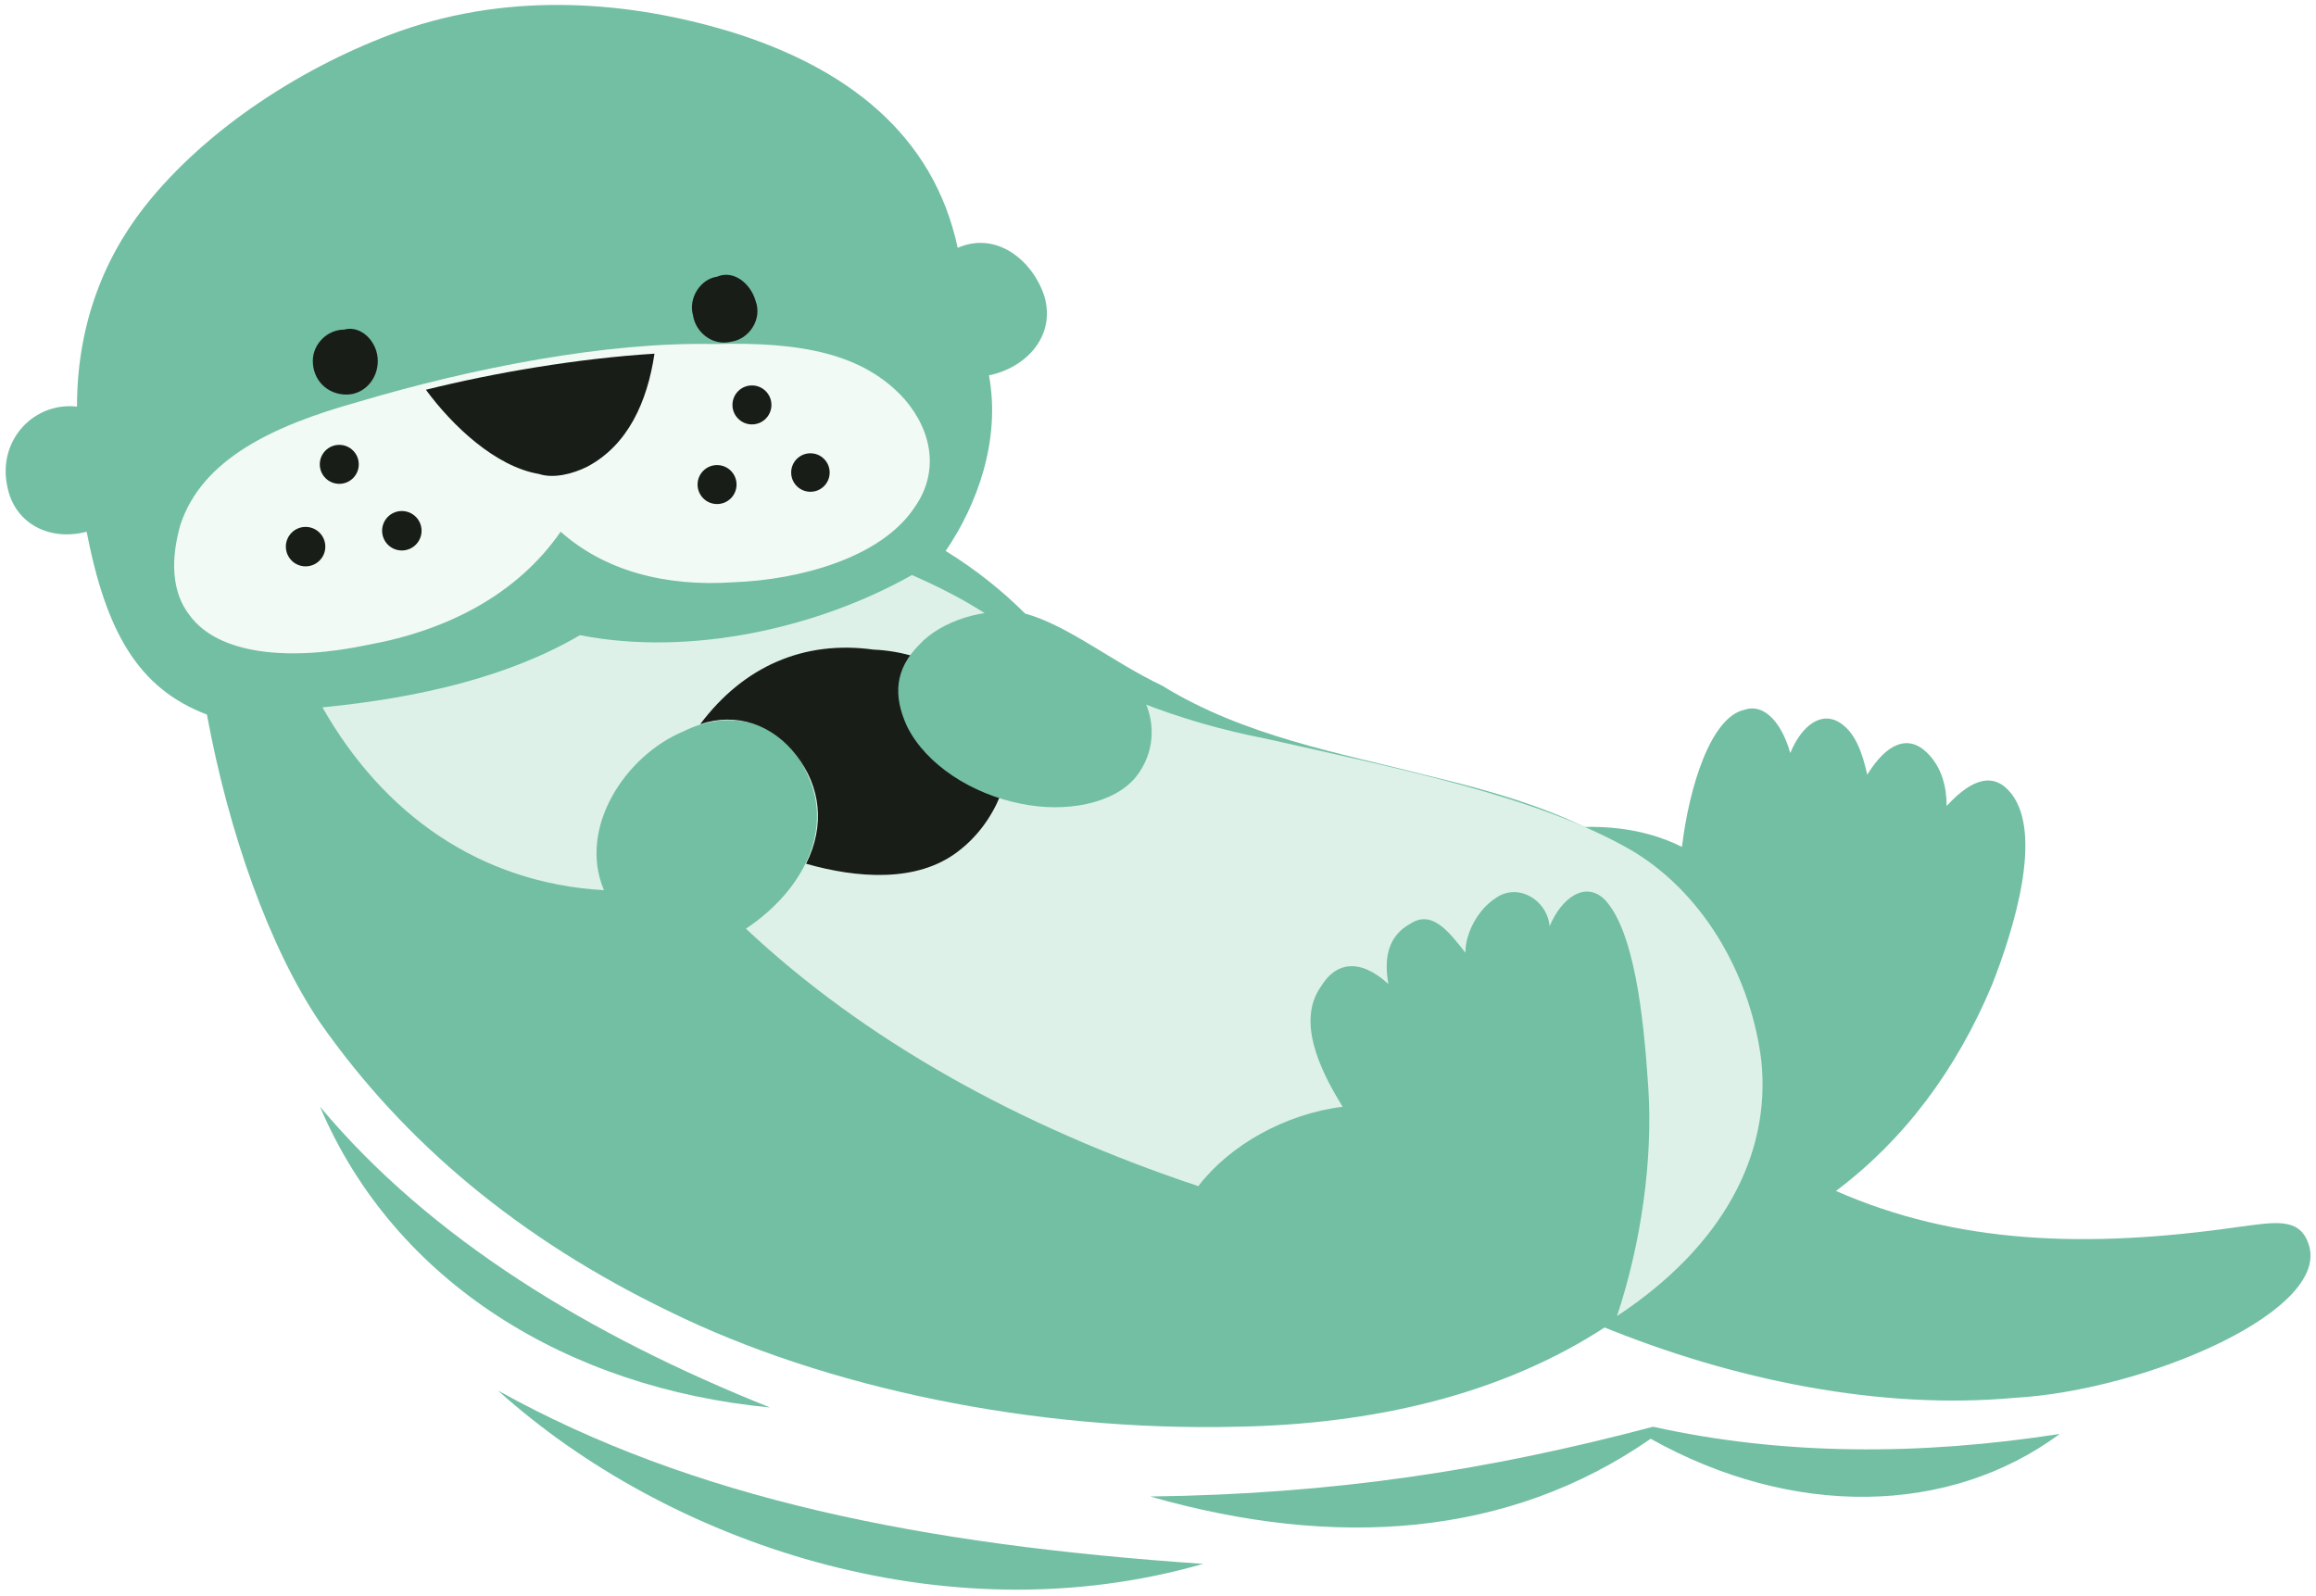
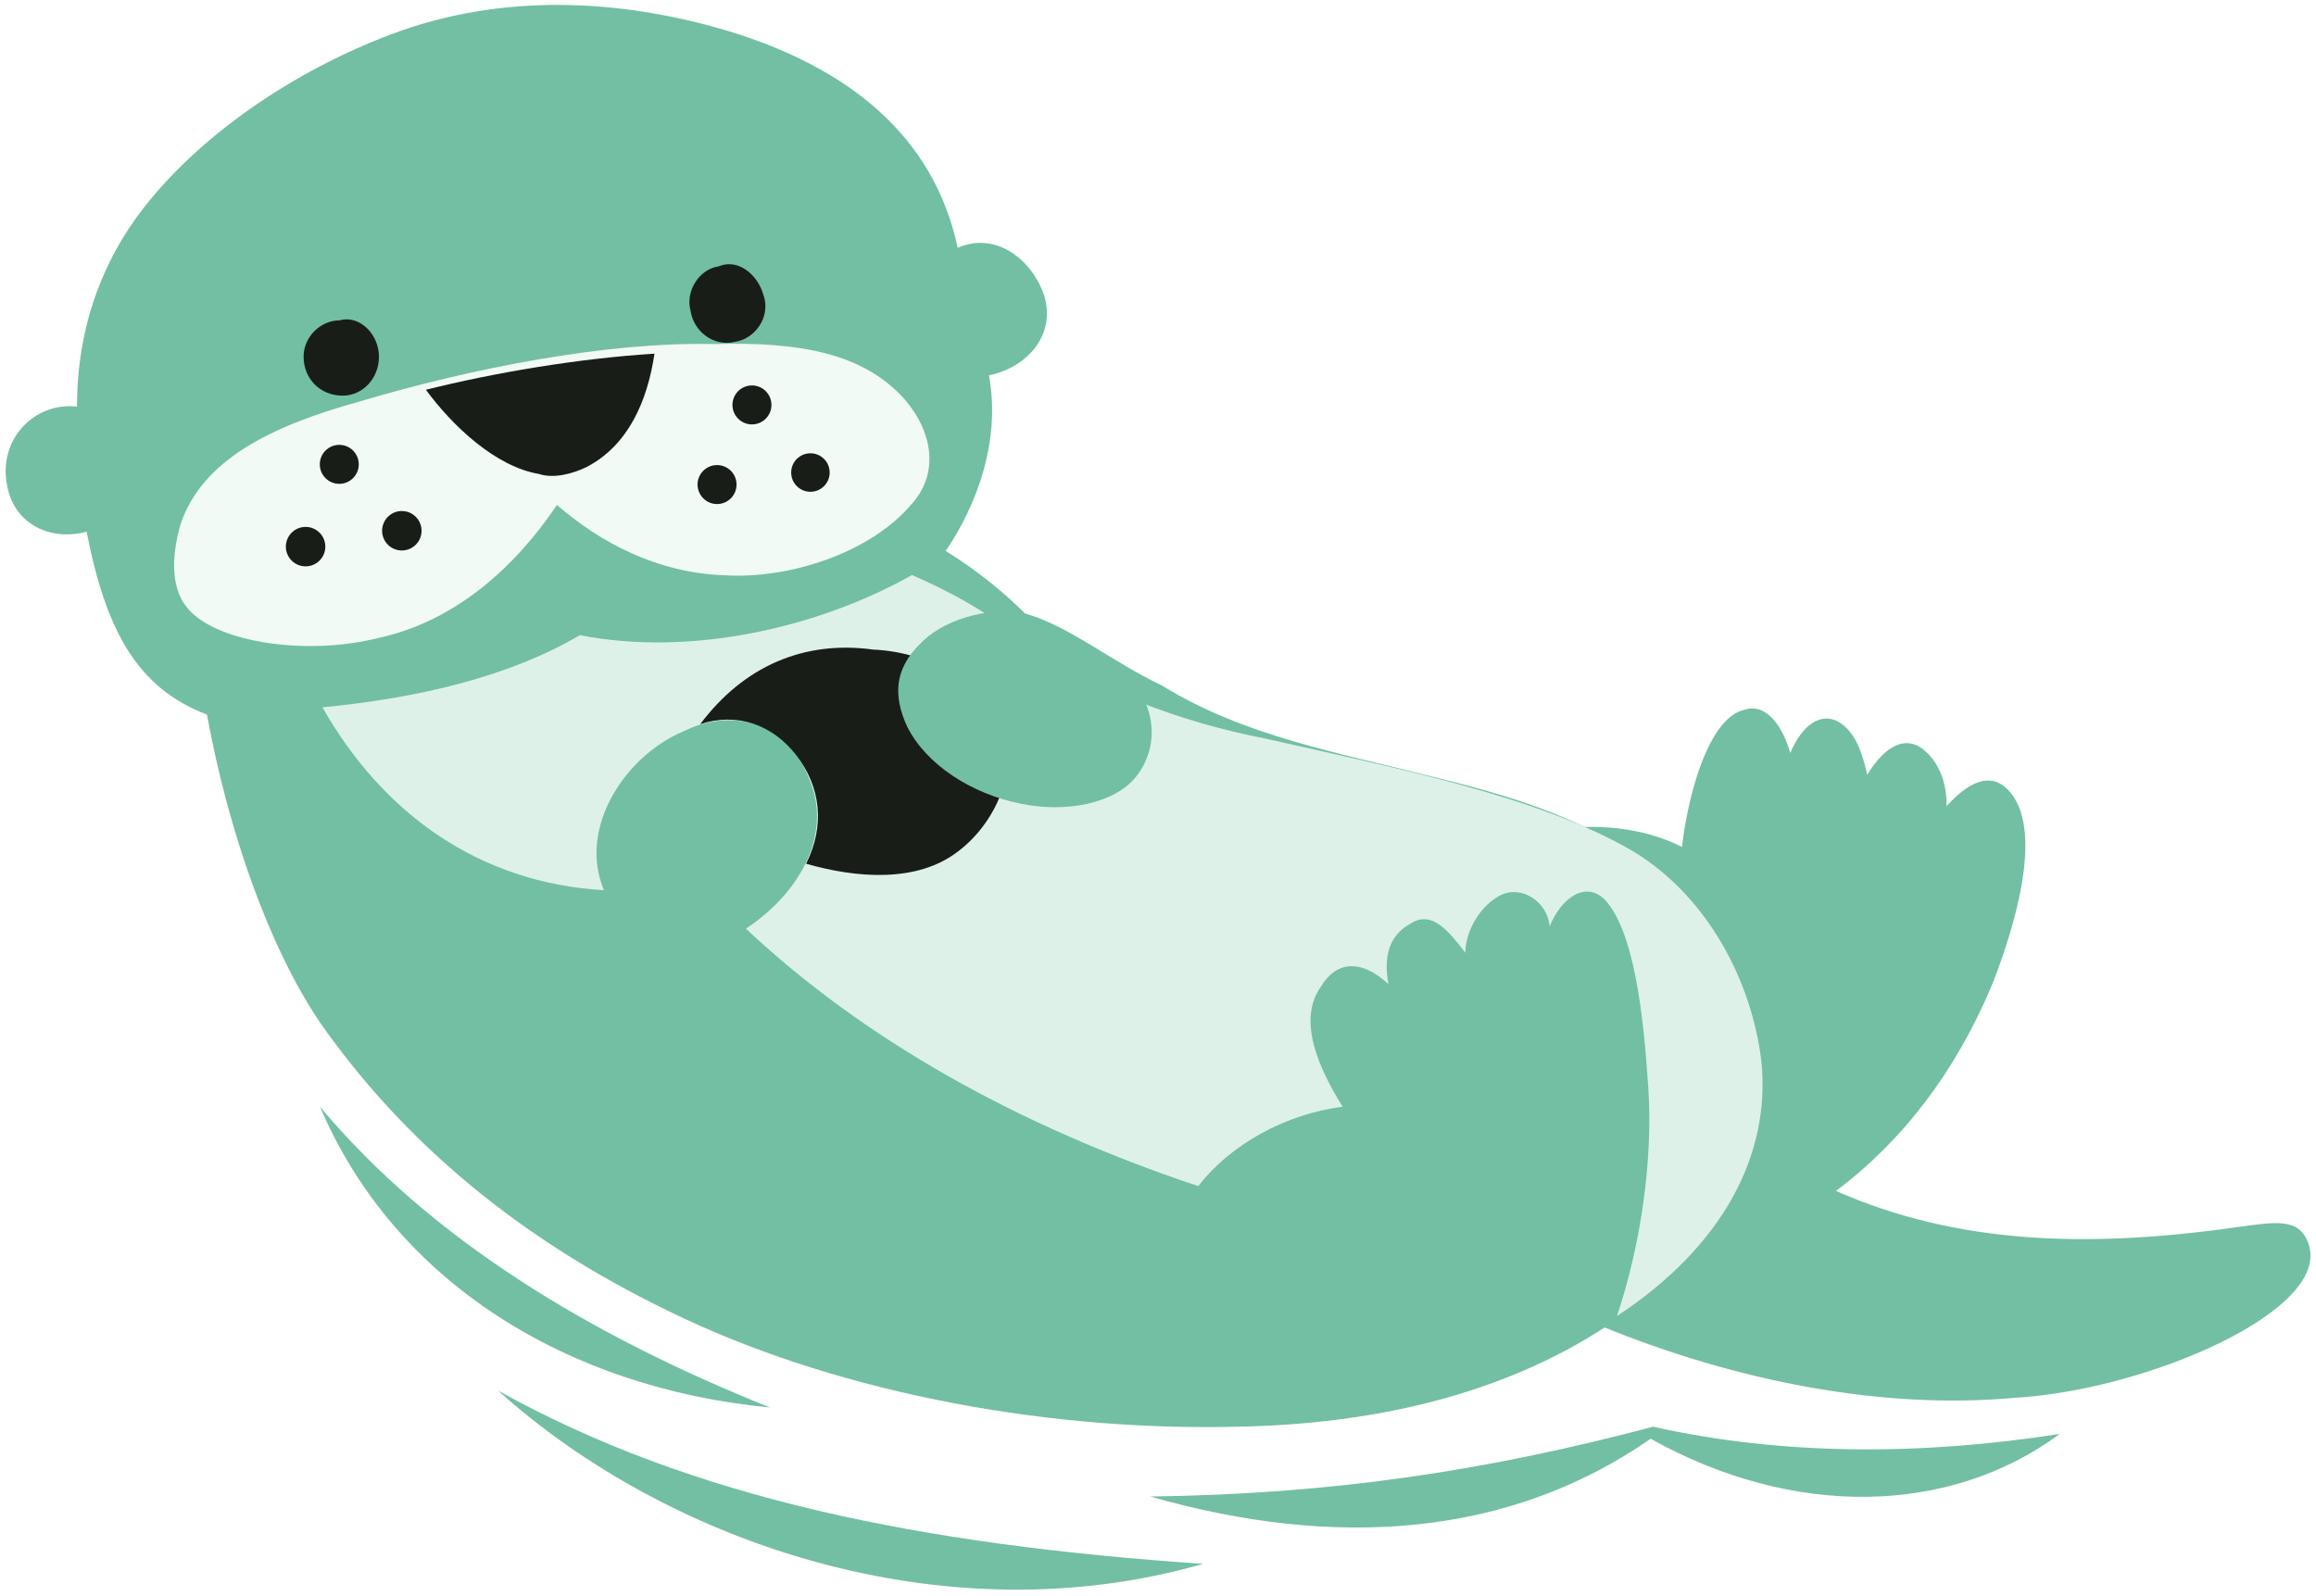
<svg xmlns="http://www.w3.org/2000/svg" viewBox="31 28 962.5 663">
  <g id="_LAE-0__ogofof0">
    <path id="_LAE-0__ogofof1" d="m675 373c20-3 39-1 55 7 3-25 12-54 26-57 9-3 16 7 19 18 5-12 13-17 20-13s10 13 12 22c8-13 17-17 25-9 6 6 8 14 8 22 11-12 20-14 27-5 13 17 1 56-8 79-15 36-37 65-65 86 50 22 104 24 167 15 15-2 25-4 29 6 12 28-67 62-122 65-55 5-116-7-172-30l-21-206z" fill="#72BFA4" />
    <path id="_LAE-0__ogofof2" d="m63 197c0-32 10-60 28-83 26-33 67-59 106-73 48-17 97-12 137 0 49 15 85 43 95 90 16-7 31 5 36 20 5 17-8 30-23 33 5 27-5 54-18 73 13 8 24 17 33 26 18 5 36 20 57 30 34 21 74 28 109 37 33 8 65 17 90 36 34 25 53 58 50 96-2 39-27 72-64 97-44 29-98 41-154 42-84 2-171-16-236-48-62-30-110-70-145-120-21-31-38-79-47-128-29-11-42-35-50-76-15 4-30-3-33-19-4-19 11-35 29-33z" fill="#72BFA4" />
    <path id="_LAE-0__ogofof3" d="m165 322c41-4 78-13 107-30 46 9 99-3 138-25 16 7 31 15 47 28 30 20 64 33 100 40 53 12 114 24 153 47 31 19 49 54 53 87 4 39-16 77-60 106 10-30 15-65 13-95-2-31-6-65-18-78-8-8-18-1-23 11-1-11-13-18-22-12-8 5-13 15-13 23-7-9-14-18-23-12-9 5-11 14-9 25-12-11-22-9-28 1-10 14-1 34 9 50-24 3-47 16-60 33-75-25-139-61-188-107 24-16 36-41 26-63-9-23-32-29-52-19-24 10-44 40-33 66-52-3-92-32-117-76z" fill="#DDF1E8" />
    <path id="_LAE-0__ogofof4" d="m322 329c18-24 43-35 72-31 24 1 47 15 56 34 3 17-5 38-21 50-17 13-42 11-63 5 8-16 6-32-4-45s-25-18-40-13z" fill="#191D18" />
    <path id="_LAE-0__ogofof5" d="m456 283c-15-3-34 3-43 13-10 10-11 21-5 34 8 16 27 28 47 32 19 4 39 0 48-11 8-10 8-22 4-31-19-13-34-27-51-37z" fill="#72BFA4" />
-     <path id="_LAE-0__ogofof6" d="m106 246c9-27 38-41 74-51 47-14 103-25 148-24 36-1 62 4 79 23 12 14 14 31 4 45-14 21-48 30-75 31-29 2-54-5-72-21-18 26-47 41-80 47-33 7-62 4-74-12-8-10-8-24-4-38z" fill="#F2FAF6" />
+     <path id="_LAE-0__ogofof6" d="M106 246C115 219 144 205 180 195C227 181 283 170 328 171C364 170 390 175 407 194C418.98 207.98 421.11 225.04 409.92 237.45C392.33 258.29 358.1 268.83 331.88 267.08C304.05 266.12 280.16 253.32 262.47 237.88C244.93 263.91 220.13 286.25 188.26 293.17C157.74 300.74 122.45 294.81 110.24 282.19C101.83 274.02 102.06 259.8 106 246Z" fill="#F2FAF6" />
    <g id="_LAE-0__ogofof7">
      <path id="_LAE-0__ogofof8" d="m208 190c28-7 63-13 95-15-3 20-11 38-28 47-6 3-14 5-20 3-18-3-36-20-47-35z" fill="#191D18" />
-       <path id="_LAE-0__ogofof9" d="m188 178c0 8-6 14-13 14-8 0-14-6-14-14 0-7 6-13 13-13 7-2 14 5 14 13z" fill="#191D18" />
-       <path id="_LAE-0__ogofof10" d="m345 153c3 8-3 16-10 17-8 2-15-4-16-11-2-7 3-15 10-16 7-3 14 3 16 10z" fill="#191D18" />
+       <path id="_LAE-0__ogofof9" d="M188.49 176.21C188.49 185.49 181.53 192.45 173.41 192.45C164.13 192.45 157.17 185.49 157.17 176.21C157.17 168.09 164.13 161.13 172.25 161.13C180.37 158.81 188.49 166.93 188.49 176.21Z" fill="#191D18" />
+       <path id="_LAE-0__ogofof10" d="M348.18 150.32C351.66 159.6 344.7 168.88 336.58 170.04C327.3 172.36 319.18 165.4 318.02 157.28C315.7 149.16 321.5 139.88 329.62 138.72C337.74 135.24 345.86 142.2 348.18 150.32Z" fill="#191D18" />
      <circle id="_LAE-0__ogofof11" cx="172" cy="221" r="8.1" fill="#191D18" />
      <circle id="_LAE-0__ogofof12" cx="158" cy="255.2" r="8.2" fill="#191D18" />
      <circle id="_LAE-0__ogofof13" cx="198" cy="248.6" r="8.2" fill="#191D18" />
      <circle id="_LAE-0__ogofof14" cx="343.5" cy="196.3" r="8.1" fill="#191D18" />
      <circle id="_LAE-0__ogofof15" cx="329" cy="229.4" r="8.1" fill="#191D18" />
      <circle id="_LAE-0__ogofof16" cx="367.8" cy="224.4" r="8" fill="#191D18" />
    </g>
  </g>
  <g id="_LAE-0__ogofof17">
    <path id="_LAE-0__ogofof18" d="m164 488c46 55 112 95 187 125-84-8-156-52-187-125z" fill="#72BFA4" />
    <path id="_LAE-0__ogofof19" d="m238 606c81 45 176 64 293 72-108 31-223-9-293-72z" fill="#72BFA4" />
    <path id="_LAE-0__ogofof20" d="m509 650c77-1 141-11 209-29 54 12 111 12 169 3-46 34-111 35-170 2-59 41-131 46-208 24z" fill="#72BFA4" />
  </g>
</svg>
